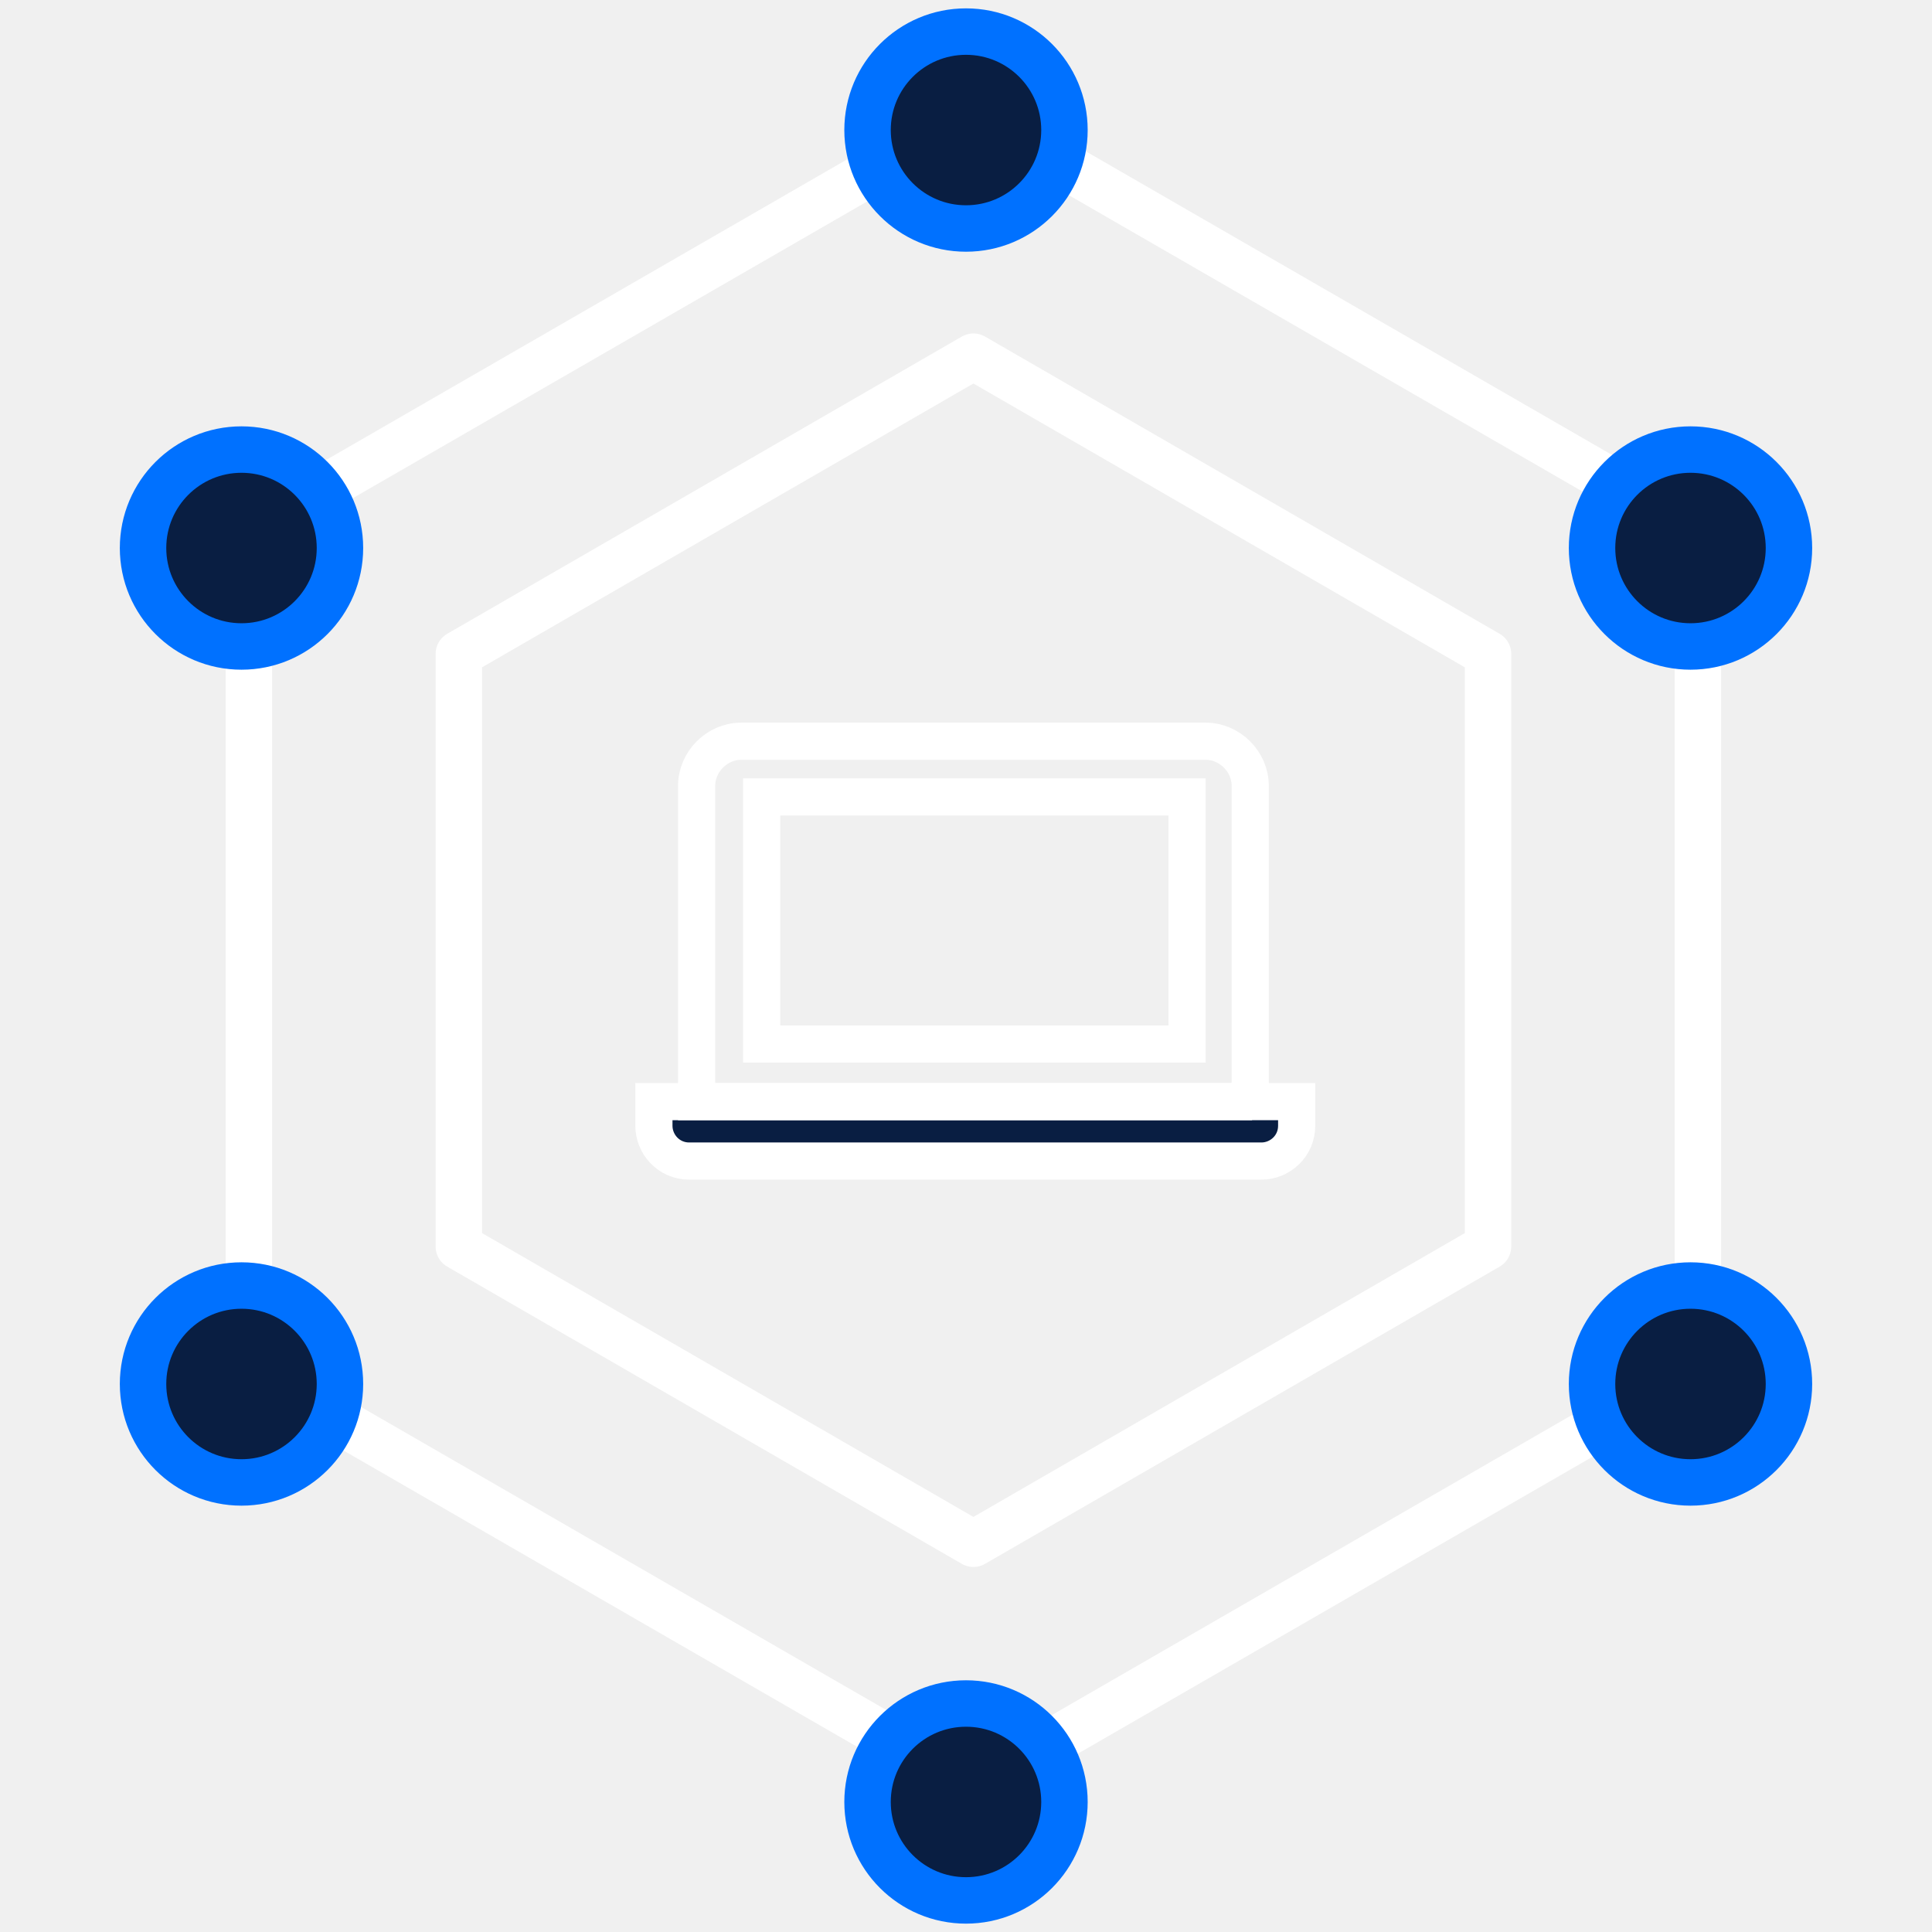
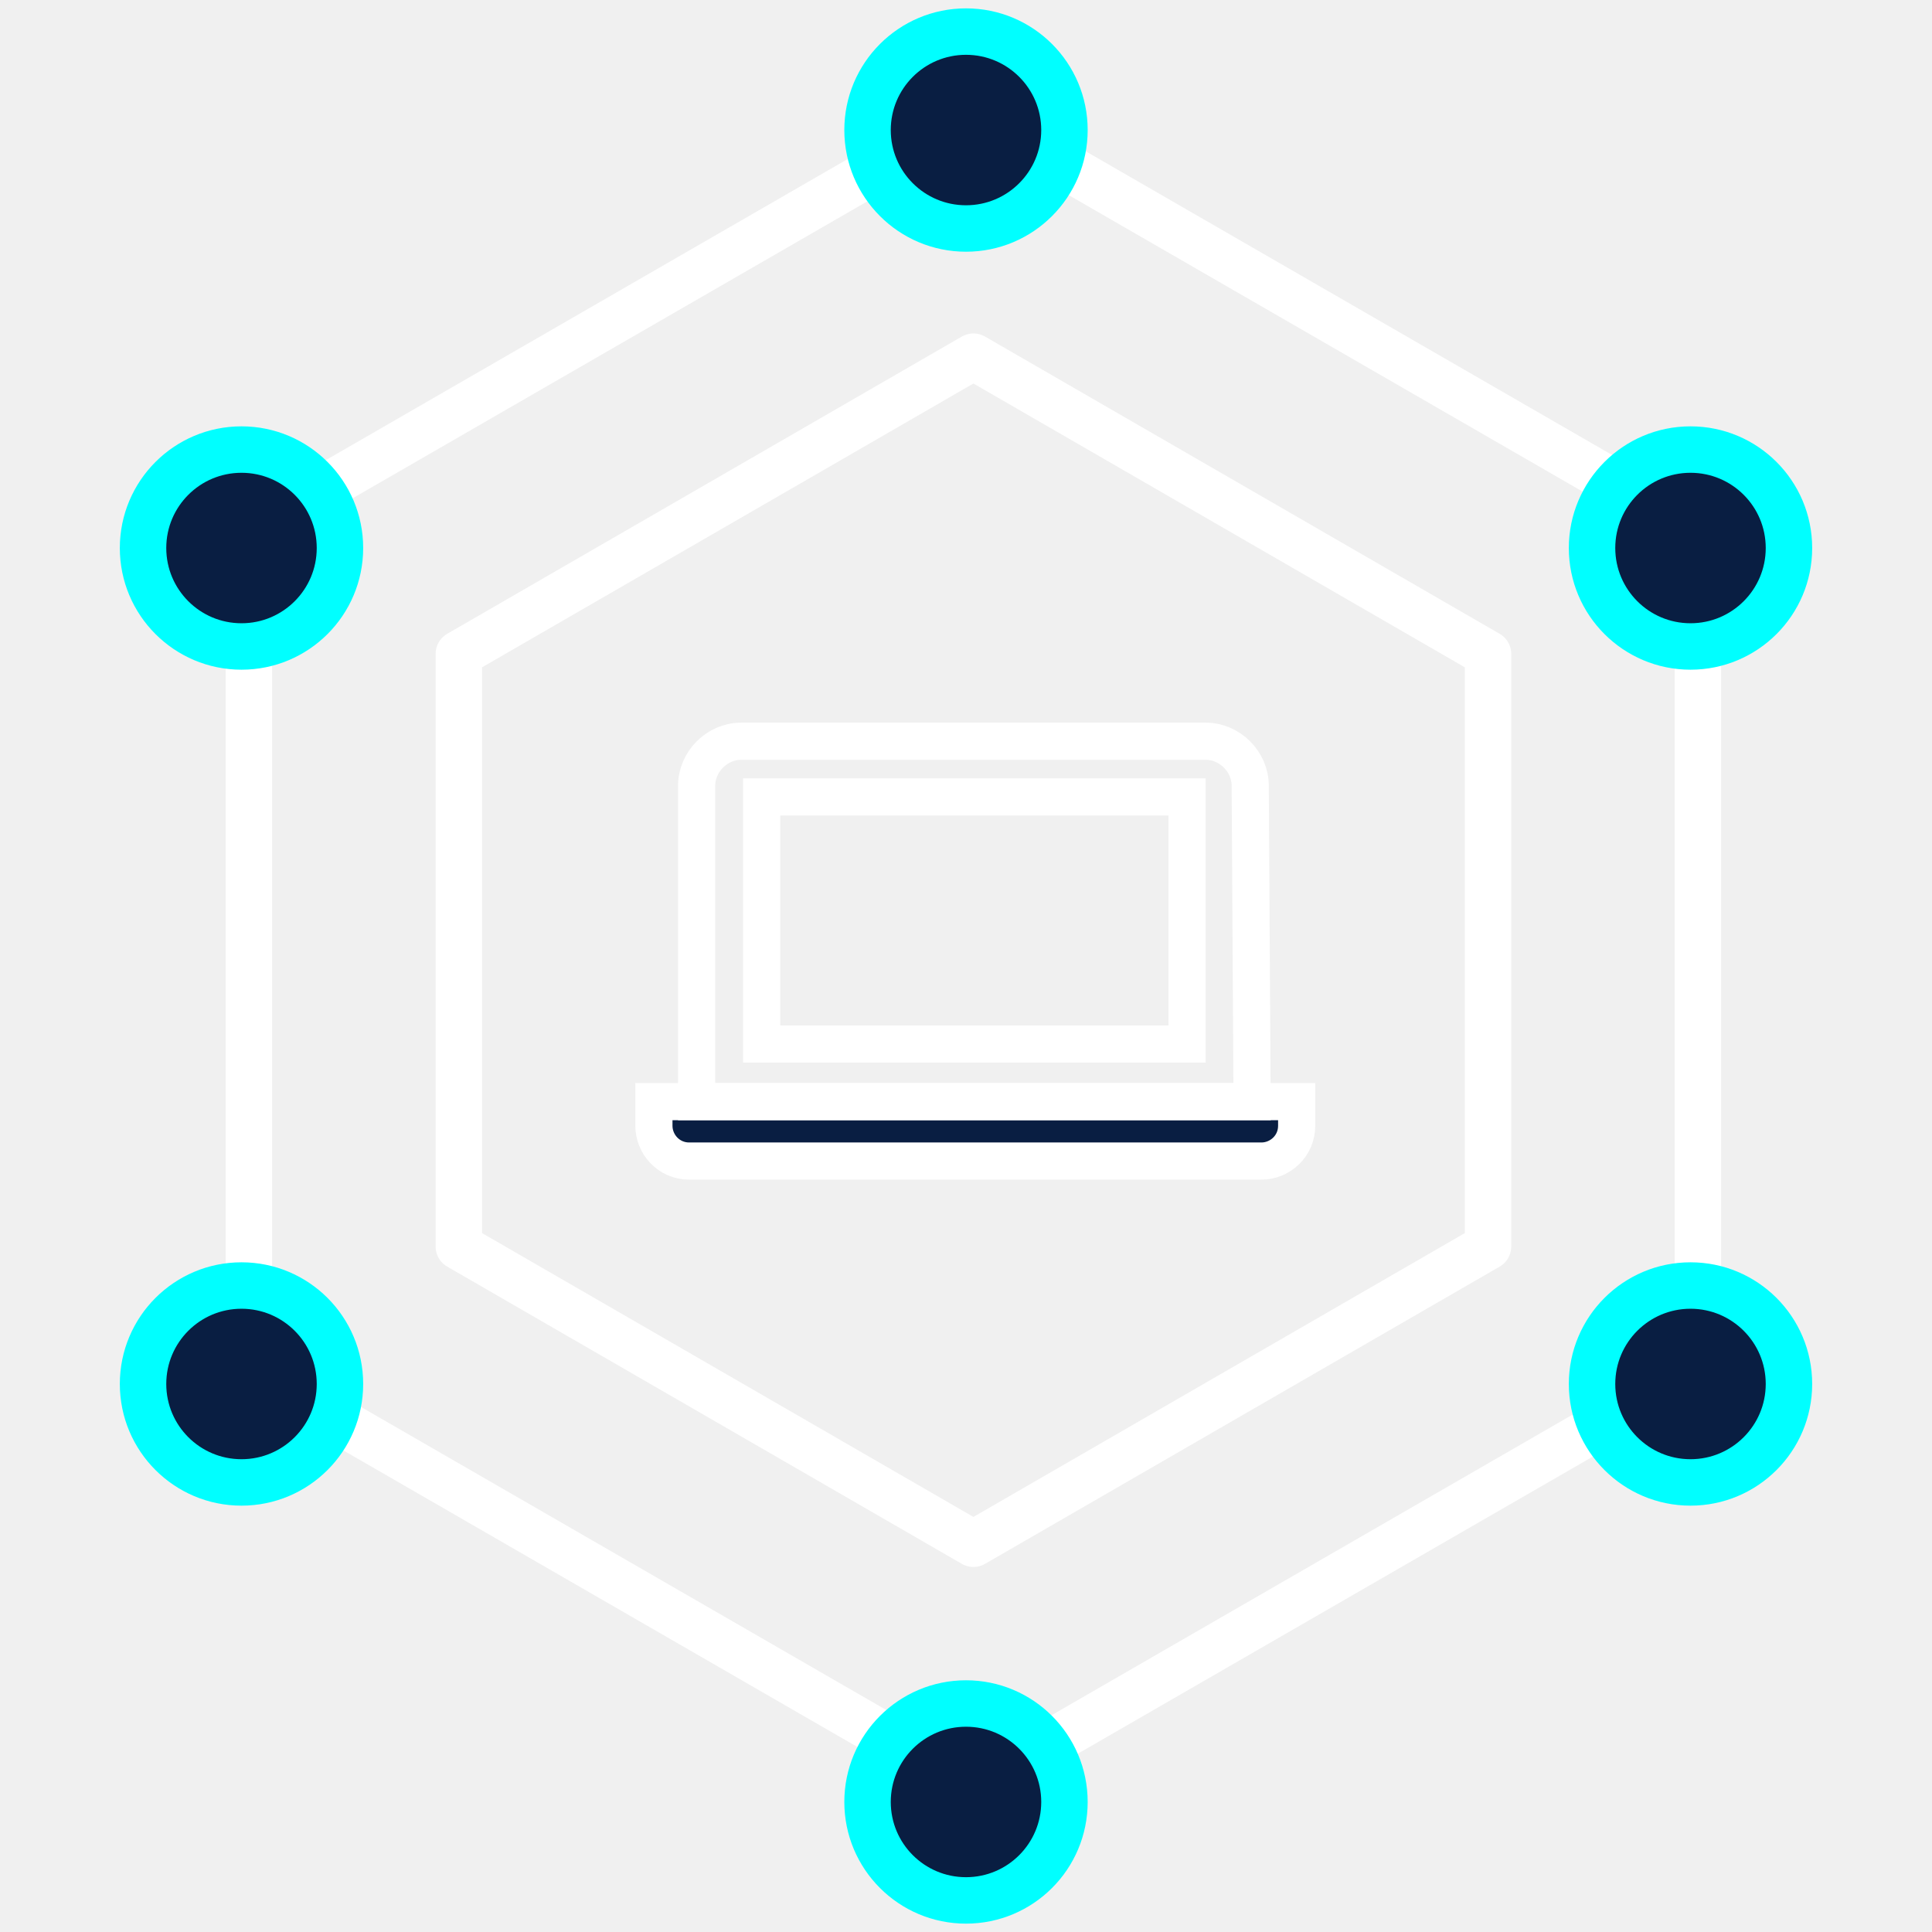
<svg xmlns="http://www.w3.org/2000/svg" version="1.1" id="레이어_1" x="0px" y="0px" viewBox="0 0 104 104" style="enable-background:new 0 0 104 104;" xml:space="preserve">
  <style type="text/css">
	.st0{fill:none;stroke:#FFFFFF;stroke-width:2.5;stroke-linecap:round;stroke-linejoin:round;stroke-miterlimit:10;}
- 	.st1{fill:#091E42;stroke:#0071FF;stroke-width:2.5;stroke-linecap:round;stroke-linejoin:round;stroke-miterlimit:10;}
+ 	.st1{fill:#091E42;stroke:#00FFFF;stroke-width:2.5;stroke-linecap:round;stroke-linejoin:round;stroke-miterlimit:10;}
	.st2{fill:#091E42;stroke:#FFFFFF;stroke-width:2;stroke-miterlimit:10;}
	.st3{fill:none;stroke:#FFFFFF;stroke-width:2;stroke-miterlimit:10;}
</style>
  <g>
    <polygon class="st0" points="13.4,28.6 13.4,73.7 52.4,96.2 91.4,73.7 91.4,28.6 52.4,6.1  " />
    <circle class="st1" cx="52" cy="7" r="5.3" />
    <circle class="st1" cx="13" cy="29.5" r="5.3" />
    <circle class="st1" cx="13" cy="74.5" r="5.3" />
    <circle class="st1" cx="52" cy="97" r="5.3" />
    <circle class="st1" cx="91" cy="74.5" r="5.3" />
    <circle class="st1" cx="91" cy="29.5" r="5.3" />
    <polygon class="st0" points="24.7,35.2 24.7,67.1 52.4,83.1 80.1,67.1 80.1,35.2 52.4,19.2  " />
    <g>
-       <path class="st2" d="M69.7,59.3H35.2v1.3c0,1,0.8,1.9,1.9,1.9h30.8c1,0,1.9-0.8,1.9-1.9V59.3z" />
-       <path class="st3" d="M67.4,59.3H37.5V42.3c0-1.3,1.1-2.4,2.4-2.4h25c1.3,0,2.4,1.1,2.4,2.4V59.3z" />
+       <path class="st2" d="M69.7,59.3H35.2v1.3c0,1,0.8,1.9,1.9,1.9h30.8c1,0,1.9-0.8,1.9-1.9v-1.3H69.7z" />
+       <path class="st3" d="M67.4,59.3H37.5v-17c0-1.3,1.1-2.4,2.4-2.4h25c1.3,0,2.4,1.1,2.4,2.4L67.4,59.3L67.4,59.3z" />
      <rect x="41" y="42.9" class="st3" width="22.9" height="13.3" />
    </g>
  </g>
</svg>
